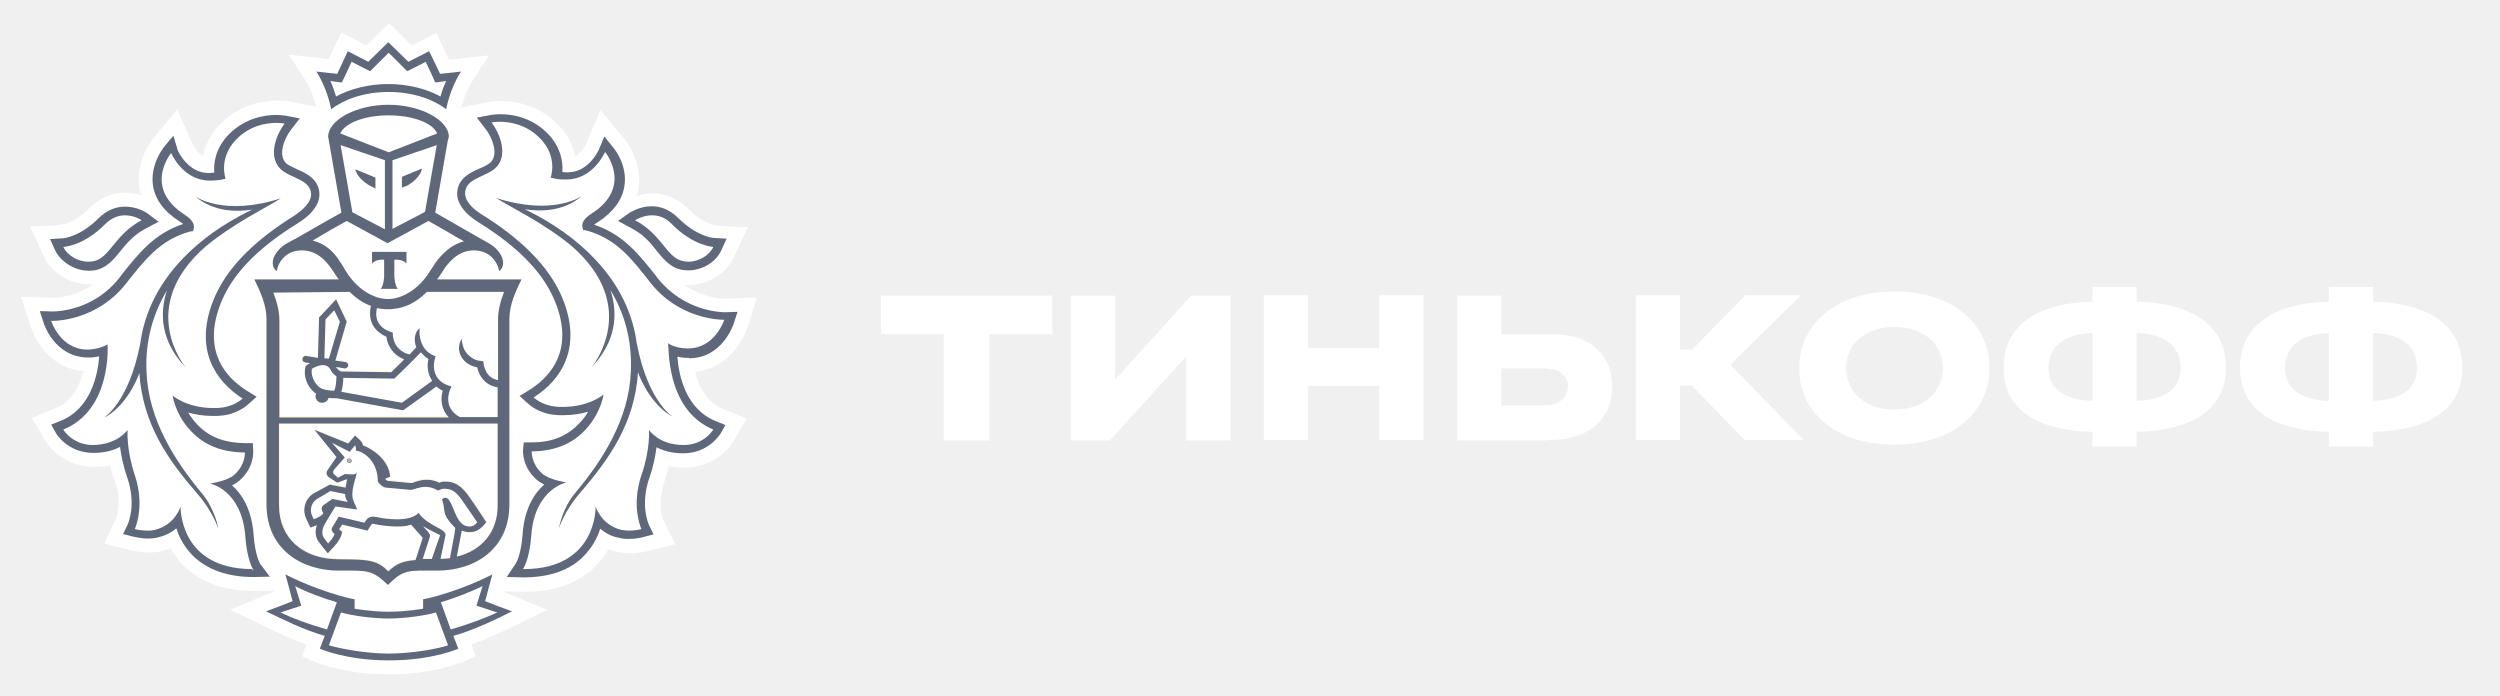
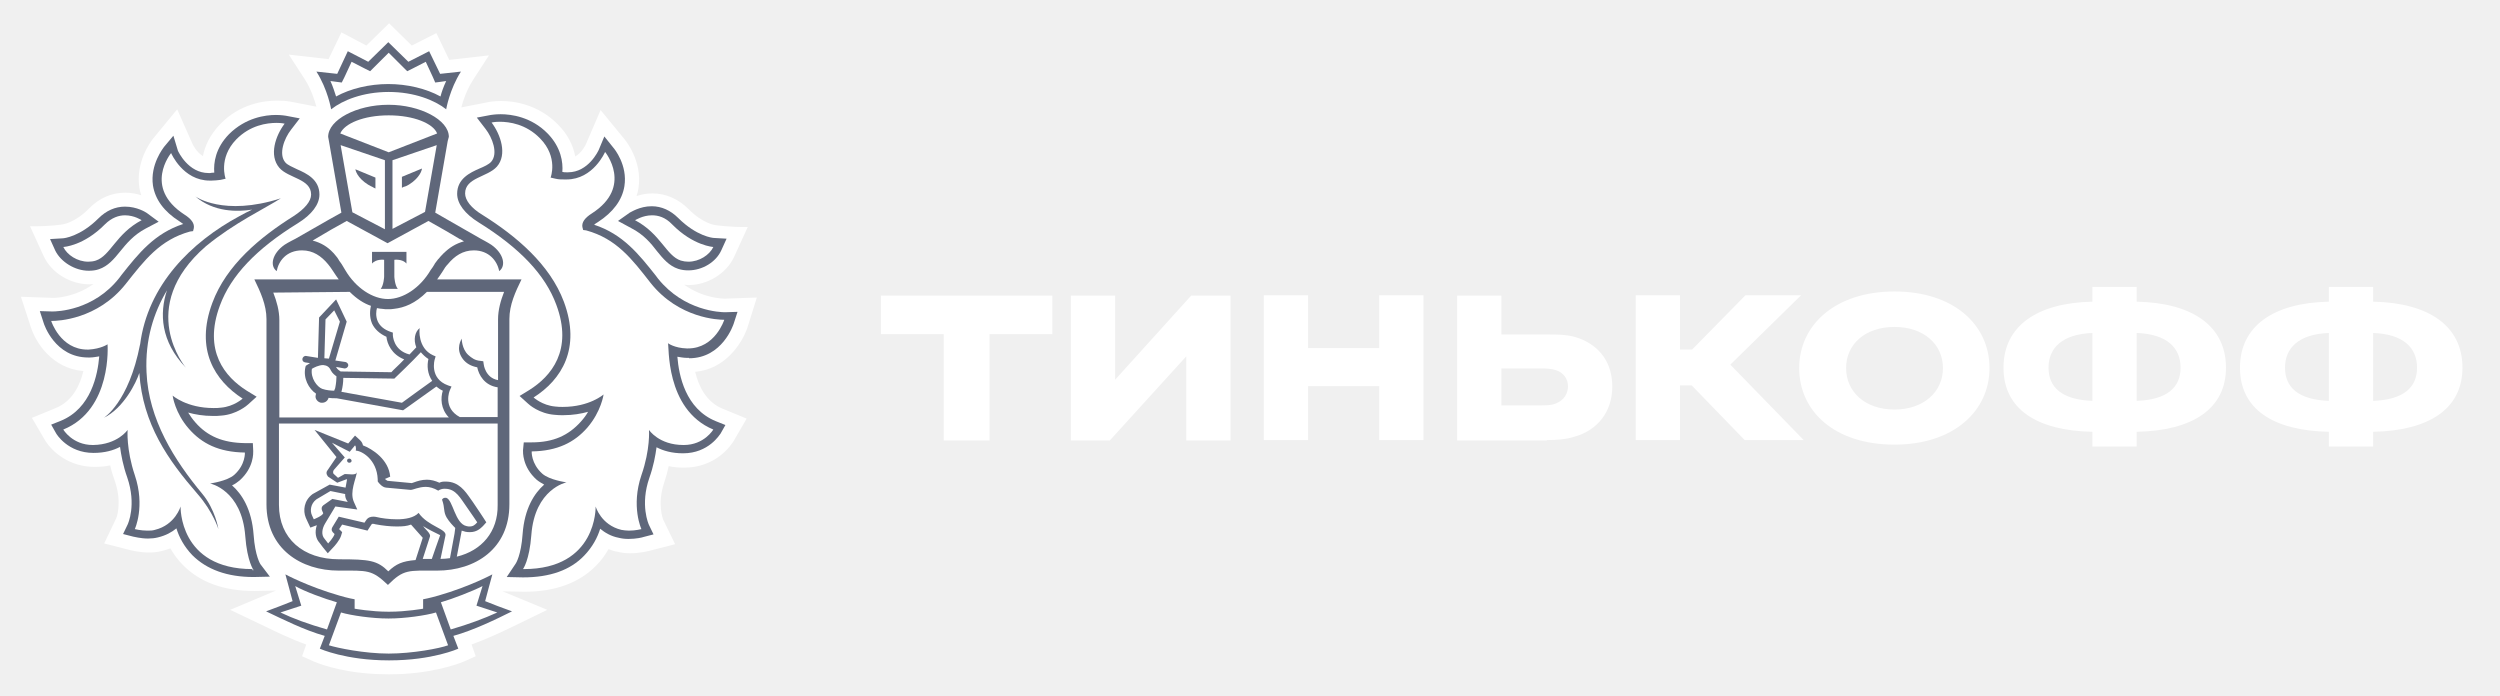
<svg xmlns="http://www.w3.org/2000/svg" width="115" height="32" viewBox="0 0 115 32" fill="none">
  <g clip-path="url(#clip0_3071_1003)">
    <path fill-rule="evenodd" clip-rule="evenodd" d="M34.38 15.074L34.815 13.686L33.353 13.738C33.231 13.738 32.343 13.721 31.473 13.096C31.543 13.096 31.595 13.114 31.665 13.114C32.552 13.114 33.422 12.576 33.771 11.812L34.397 10.441C33.614 10.459 32.9 10.355 32.9 10.355C32.9 10.355 32.326 10.285 31.682 9.626C31.212 9.158 30.638 8.897 30.011 8.897C29.733 8.897 29.489 8.949 29.28 9.019C29.315 8.915 29.35 8.793 29.367 8.672C29.576 7.388 28.723 6.399 28.723 6.399L27.627 5.063L26.948 6.642C26.948 6.642 26.774 7.023 26.461 7.197C26.374 6.729 26.147 6.208 25.66 5.722C24.738 4.785 23.624 4.646 23.049 4.646C22.771 4.646 22.579 4.681 22.545 4.681L21.222 4.941C21.291 4.646 21.465 4.143 21.761 3.675L22.492 2.547L20.665 2.755L20.073 1.523L18.942 2.096L17.898 1.072L16.853 2.096L15.705 1.489L15.113 2.721L13.285 2.512L14.016 3.64C14.312 4.091 14.469 4.612 14.556 4.907L13.303 4.664H13.268C13.198 4.646 13.007 4.629 12.746 4.629C12.154 4.629 11.04 4.768 10.135 5.705C9.648 6.208 9.422 6.729 9.335 7.18C9.039 7.006 8.865 6.642 8.865 6.642L8.151 5.028L7.037 6.382C6.898 6.555 6.236 7.475 6.411 8.637C6.428 8.759 6.463 8.863 6.498 8.984C6.289 8.915 6.045 8.863 5.767 8.863C5.14 8.863 4.566 9.106 4.096 9.591C3.452 10.251 2.877 10.32 2.895 10.32C2.895 10.32 2.303 10.424 1.381 10.407L2.007 11.777C2.355 12.541 3.225 13.079 4.113 13.079C4.183 13.079 4.252 13.062 4.305 13.062C3.434 13.686 2.547 13.703 2.442 13.703L0.963 13.651L1.415 15.039C1.642 15.751 2.39 16.948 3.835 17.069C3.678 17.729 3.33 18.457 2.564 18.77L1.468 19.221L2.077 20.262C2.425 20.817 3.208 21.477 4.357 21.477C4.6 21.477 4.844 21.459 5.07 21.407C5.123 21.667 5.21 21.928 5.297 22.171C5.627 23.16 5.349 23.871 5.331 23.871L4.792 24.999L6.01 25.311C6.028 25.311 6.393 25.415 6.846 25.415C7.054 25.415 7.246 25.398 7.437 25.346C7.577 25.311 7.716 25.276 7.838 25.224C7.994 25.502 8.186 25.762 8.412 25.988C9.195 26.786 10.292 27.185 11.701 27.185L12.694 27.167L10.588 28.052L12.154 28.798C12.728 29.076 13.407 29.406 14.086 29.648L13.895 30.186L14.434 30.429C14.486 30.447 15.513 30.915 17.254 31.002C17.254 31.002 17.671 31.019 17.898 31.019C18.124 31.019 18.541 31.002 18.541 31.002C20.265 30.898 21.291 30.447 21.344 30.429L21.883 30.186L21.692 29.648C22.405 29.388 23.102 29.059 23.641 28.798L25.173 28.052L23.119 27.202L24.128 27.22C25.521 27.22 26.635 26.82 27.418 26.022C27.644 25.797 27.836 25.537 27.992 25.259C28.131 25.311 28.253 25.363 28.41 25.38C28.601 25.432 28.793 25.45 29.002 25.45C29.454 25.45 29.82 25.346 29.837 25.346L31.055 25.033L30.516 23.923C30.498 23.888 30.22 23.194 30.551 22.205C30.638 21.945 30.707 21.702 30.76 21.442C30.986 21.494 31.23 21.511 31.473 21.511C32.918 21.511 33.614 20.505 33.753 20.279L34.345 19.256L33.248 18.805C32.483 18.492 32.135 17.763 31.978 17.104C33.37 16.983 34.136 15.786 34.38 15.074Z" fill="white" />
-     <path fill-rule="evenodd" clip-rule="evenodd" d="M17.878 5.306C16.712 5.306 15.842 5.688 15.65 6.139L17.878 7.006L20.106 6.139C19.915 5.688 19.044 5.306 17.878 5.306Z" fill="white" />
    <path fill-rule="evenodd" clip-rule="evenodd" d="M17.896 28.451H17.844C17.13 28.451 16.156 28.313 15.686 28.174L15.129 29.683C15.494 29.822 16.765 30.065 17.879 30.065C18.975 30.065 20.246 29.805 20.611 29.683L20.054 28.174C19.584 28.313 18.61 28.451 17.896 28.451Z" fill="white" />
    <path fill-rule="evenodd" clip-rule="evenodd" d="M22.178 26.942C21.761 27.185 20.821 27.532 20.264 27.688L20.716 28.937C21.569 28.712 22.265 28.434 22.84 28.156L21.882 27.844L22.178 26.942Z" fill="white" />
    <path fill-rule="evenodd" clip-rule="evenodd" d="M13.579 26.942L13.858 27.844L12.9 28.156C13.475 28.434 14.171 28.712 15.024 28.937L15.476 27.688C14.937 27.532 13.997 27.185 13.579 26.942Z" fill="white" />
    <path fill-rule="evenodd" clip-rule="evenodd" d="M17.88 3.866C18.767 3.866 19.62 4.074 20.282 4.438C20.351 4.23 20.421 3.987 20.543 3.727L20.299 3.762L20.038 3.796L19.933 3.553L19.603 2.842L18.994 3.154L18.75 3.276L18.558 3.085L17.897 2.426L17.236 3.085L17.044 3.276L16.801 3.154L16.192 2.842L15.861 3.553L15.739 3.796L15.46 3.762L15.217 3.727C15.339 3.987 15.408 4.23 15.478 4.438C16.139 4.074 16.992 3.866 17.88 3.866Z" fill="white" />
    <path fill-rule="evenodd" clip-rule="evenodd" d="M31.333 11.986C31.454 12.02 31.559 12.038 31.681 12.038C32.185 12.038 32.655 11.726 32.83 11.361C32.83 11.361 31.907 11.309 30.932 10.32C30.619 10.008 30.288 9.904 30.01 9.904C29.575 9.904 29.244 10.129 29.244 10.129C30.41 10.754 30.654 11.76 31.333 11.986Z" fill="white" />
    <path fill-rule="evenodd" clip-rule="evenodd" d="M4.079 12.055C4.2 12.055 4.305 12.038 4.427 12.003C5.105 11.777 5.349 10.771 6.533 10.147C6.533 10.147 6.202 9.921 5.767 9.921C5.488 9.921 5.158 10.008 4.844 10.337C3.87 11.326 2.947 11.379 2.947 11.379C3.104 11.726 3.591 12.055 4.079 12.055Z" fill="white" />
    <path fill-rule="evenodd" clip-rule="evenodd" d="M31.646 16.081C31.664 16.081 31.681 16.081 31.699 16.081C32.934 16.081 33.369 14.762 33.369 14.762H33.352C33.126 14.762 31.281 14.71 29.976 13.062C29.123 11.986 28.409 11.031 27.017 10.65L26.878 10.632L26.843 10.494C26.808 10.285 26.947 10.077 27.278 9.869C29.192 8.62 27.887 7.041 27.887 7.041C27.887 7.041 27.33 8.307 26.112 8.307C26.077 8.307 26.042 8.307 26.025 8.307C25.885 8.307 25.746 8.29 25.607 8.273L25.381 8.221C25.381 8.221 25.729 7.284 24.893 6.416C24.249 5.757 23.484 5.653 23.031 5.653C22.805 5.653 22.666 5.688 22.666 5.688C23.083 6.243 23.397 7.145 22.909 7.718C22.491 8.203 21.447 8.221 21.447 8.949C21.447 9.262 21.743 9.609 22.248 9.938C23.797 10.91 25.346 12.194 25.99 13.929C26.791 16.081 25.885 17.503 24.598 18.336C24.598 18.336 24.998 18.7 25.59 18.753C25.711 18.77 25.833 18.77 25.938 18.77C27.173 18.77 27.817 18.197 27.817 18.197C27.817 18.197 27.713 18.995 27.069 19.724C26.477 20.401 25.694 20.8 24.511 20.817C24.511 20.817 24.476 21.372 24.998 21.841C25.328 22.136 26.112 22.24 26.112 22.24C26.112 22.24 24.65 22.535 24.493 24.669C24.406 25.831 24.11 26.23 24.11 26.23H24.145C27.539 26.23 27.434 23.35 27.434 23.35C27.434 23.35 27.678 24.201 28.618 24.426C28.74 24.461 28.862 24.461 28.966 24.461C29.262 24.461 29.54 24.391 29.54 24.391C29.54 24.391 29.053 23.35 29.54 21.91C29.941 20.713 29.889 19.828 29.889 19.828C29.889 19.828 30.341 20.505 31.472 20.522H31.49C32.43 20.522 32.847 19.811 32.847 19.811C30.585 18.891 30.811 15.89 30.811 15.89C30.811 15.89 31.072 16.046 31.646 16.081ZM30.968 19.204C30.045 18.753 29.471 17.573 29.332 17.139C29.175 19.498 28.009 21.13 26.651 22.708C25.938 23.524 25.694 24.322 25.694 24.322C25.694 24.322 25.833 23.42 26.442 22.691C27.713 21.181 28.914 19.308 29.001 17.122C29.07 15.612 28.67 14.38 28.061 13.357C28.409 14.415 28.357 15.699 27.191 16.913C27.191 16.913 29.506 14.155 26.268 11.326C24.963 10.251 23.553 9.591 22.805 9.123C25.45 9.973 26.738 9.036 26.738 9.036C25.885 9.765 24.806 9.748 24.128 9.643C24.319 9.73 24.511 9.817 24.702 9.938C26.93 11.136 28.931 13.114 29.279 15.855V15.838C29.819 18.51 30.968 19.204 30.968 19.204Z" fill="white" />
    <path fill-rule="evenodd" clip-rule="evenodd" d="M9.646 22.188C9.646 22.188 10.429 22.084 10.76 21.789C11.282 21.32 11.247 20.765 11.247 20.765C10.064 20.748 9.281 20.349 8.672 19.672C8.028 18.926 7.923 18.145 7.923 18.145C7.923 18.145 8.567 18.718 9.803 18.718C9.907 18.718 10.029 18.718 10.151 18.7C10.743 18.648 11.143 18.284 11.143 18.284C9.855 17.468 8.95 16.028 9.751 13.877C10.395 12.159 11.944 10.858 13.493 9.886C14.015 9.574 14.293 9.21 14.293 8.897C14.293 8.169 13.266 8.151 12.831 7.665C12.344 7.11 12.657 6.191 13.075 5.635C13.075 5.635 12.936 5.601 12.709 5.601C12.257 5.601 11.491 5.705 10.847 6.364C9.994 7.232 10.36 8.169 10.36 8.169L10.134 8.255C9.994 8.29 9.855 8.29 9.716 8.29C9.681 8.29 9.664 8.29 9.629 8.29C8.393 8.29 7.854 7.023 7.854 7.023C7.854 7.023 6.548 8.62 8.463 9.852C8.793 10.06 8.933 10.268 8.898 10.476L8.863 10.615L8.724 10.632C7.331 11.014 6.635 11.951 5.765 13.044C4.46 14.692 2.615 14.744 2.389 14.744H2.371C2.371 14.744 2.789 16.063 4.042 16.063C4.059 16.063 4.077 16.063 4.094 16.063C4.668 16.046 4.964 15.82 4.964 15.82C4.964 15.82 5.191 18.822 2.928 19.759C2.928 19.759 3.346 20.47 4.286 20.47H4.303C5.434 20.47 5.887 19.776 5.887 19.776C5.887 19.776 5.817 20.661 6.235 21.858C6.722 23.298 6.235 24.339 6.235 24.339C6.235 24.339 6.496 24.409 6.809 24.409C6.931 24.409 7.053 24.391 7.157 24.374C8.097 24.148 8.341 23.298 8.341 23.298C8.341 23.298 8.254 26.178 11.648 26.178H11.665C11.665 26.178 11.369 25.779 11.282 24.617C11.108 22.483 9.646 22.188 9.646 22.188ZM9.089 22.708C7.732 21.129 6.566 19.498 6.409 17.139C6.27 17.573 5.695 18.752 4.773 19.203C4.773 19.203 5.922 18.509 6.444 15.82V15.838C6.792 13.096 8.793 11.118 11.021 9.921C11.23 9.817 11.421 9.713 11.595 9.626C10.917 9.73 9.82 9.747 8.985 9.019C8.985 9.019 10.273 9.956 12.918 9.106C12.187 9.574 10.76 10.233 9.472 11.309C6.218 14.137 8.55 16.896 8.55 16.896C7.384 15.681 7.331 14.397 7.679 13.339C7.07 14.345 6.67 15.577 6.74 17.104C6.827 19.273 8.028 21.164 9.298 22.674C9.907 23.402 10.046 24.305 10.046 24.305C10.046 24.305 9.803 23.524 9.089 22.708Z" fill="white" />
    <path fill-rule="evenodd" clip-rule="evenodd" d="M15.373 11.674C15.425 11.726 15.478 11.795 15.53 11.864C15.547 11.882 15.547 11.899 15.565 11.916C15.617 11.986 15.669 12.055 15.704 12.125C15.721 12.142 15.721 12.159 15.739 12.177C15.791 12.263 15.843 12.35 15.895 12.437C16.383 13.27 17.166 13.773 17.862 13.773C18.558 13.773 19.341 13.27 19.829 12.437C19.881 12.35 19.933 12.246 20.003 12.177C20.02 12.159 20.02 12.159 20.02 12.142C20.073 12.073 20.125 12.003 20.177 11.934C20.194 11.916 20.194 11.899 20.212 11.899C20.264 11.83 20.316 11.76 20.386 11.708C20.403 11.691 20.403 11.691 20.421 11.674C20.664 11.413 20.96 11.222 21.36 11.118L21.186 11.014H21.169L20.49 10.615L19.777 10.216L17.897 11.24L15.982 10.199L15.286 10.598L14.59 10.997L14.416 11.101C14.799 11.205 15.095 11.396 15.356 11.656C15.356 11.656 15.356 11.656 15.373 11.674ZM17.114 11.587H18.715V12.125C18.523 11.899 18.158 11.951 18.158 11.951V12.732C18.158 12.732 18.175 13.114 18.315 13.287H17.531C17.671 13.114 17.688 12.732 17.688 12.732V11.951C17.688 11.951 17.323 11.899 17.131 12.125L17.114 11.587Z" fill="white" />
    <path fill-rule="evenodd" clip-rule="evenodd" d="M17.704 10.546V7.371L15.668 6.677L16.207 9.748L17.704 10.546ZM17.269 8.151V8.654L17.165 8.602C17.165 8.602 17.008 8.568 16.765 8.36C16.347 8.03 16.347 7.735 16.347 7.735L17.269 8.151Z" fill="white" />
    <path fill-rule="evenodd" clip-rule="evenodd" d="M19.549 9.748L20.089 6.677L18.053 7.371V10.546L19.549 9.748ZM18.47 8.151L19.393 7.77C19.393 7.77 19.393 8.065 18.958 8.394C18.714 8.585 18.558 8.62 18.558 8.637L18.453 8.689L18.47 8.151Z" fill="white" />
    <path fill-rule="evenodd" clip-rule="evenodd" d="M14.834 17.902C15.025 17.972 15.269 17.989 15.391 17.989C15.391 17.972 15.408 17.954 15.408 17.937C15.425 17.902 15.425 17.868 15.443 17.833C15.478 17.659 15.495 17.451 15.495 17.33C15.408 17.278 15.286 17.191 15.234 17.052C15.165 16.896 15.043 16.826 14.886 16.826C14.677 16.826 14.468 16.948 14.364 17C14.277 17.416 14.607 17.816 14.834 17.902Z" fill="white" />
-     <path fill-rule="evenodd" clip-rule="evenodd" d="M19.34 16.219C18.958 16.636 18.227 17.33 18.174 17.382L18.122 17.434L15.773 17.399C15.773 17.625 15.738 17.833 15.703 17.972C15.703 17.989 15.685 18.024 15.685 18.041L18.47 18.544C18.766 18.336 19.567 17.763 19.863 17.538C19.636 17.208 19.619 16.826 19.671 16.549C19.549 16.427 19.427 16.323 19.34 16.219Z" fill="white" />
    <path fill-rule="evenodd" clip-rule="evenodd" d="M19.654 13.426C19.115 13.964 18.593 14.155 18.14 14.207C18.053 14.224 17.966 14.224 17.879 14.224H17.862C17.775 14.224 17.688 14.224 17.601 14.207C17.514 14.207 17.427 14.189 17.357 14.172C17.322 14.293 17.288 14.536 17.392 14.779C17.496 14.988 17.688 15.161 17.984 15.265L18.088 15.3V15.404C18.088 15.439 18.105 16.115 18.854 16.306C18.976 16.185 19.08 16.063 19.167 15.976C19.011 15.629 19.098 15.265 19.324 15.092C19.306 15.126 19.219 16.011 19.933 16.341L20.055 16.393L20.02 16.514C20.003 16.549 19.776 17.416 20.629 17.729L20.786 17.781L20.716 17.937C20.699 17.972 20.368 18.753 21.169 19.186H22.909V17.798C22.283 17.729 22.021 17.226 21.969 16.879C21.673 16.827 21.465 16.705 21.308 16.514C20.942 16.046 21.256 15.595 21.256 15.577C21.256 15.577 21.256 16.046 21.552 16.323C21.691 16.462 21.865 16.566 22.126 16.584L22.248 16.601L22.265 16.723C22.265 16.757 22.335 17.382 22.927 17.469V14.675C22.927 14.241 23.048 13.808 23.205 13.409L19.654 13.426Z" fill="white" />
    <path fill-rule="evenodd" clip-rule="evenodd" d="M14.972 14.71L14.92 16.48L15.129 16.514L15.633 14.814L15.372 14.276L14.972 14.71Z" fill="white" />
    <path fill-rule="evenodd" clip-rule="evenodd" d="M20.473 22.865C20.49 22.865 20.508 22.865 20.525 22.865C20.838 22.951 20.908 24.062 21.465 24.166C21.517 24.183 21.569 24.183 21.604 24.183C21.761 24.183 21.848 24.114 21.952 23.992C21.952 23.992 21.674 23.559 21.465 23.281C21.186 22.899 20.977 22.448 20.473 22.448C20.455 22.448 20.438 22.448 20.438 22.448C20.264 22.465 20.16 22.535 20.16 22.535C19.951 22.413 19.759 22.361 19.585 22.361C19.272 22.361 19.028 22.5 18.889 22.5L17.758 22.396C17.584 22.379 17.444 22.205 17.392 22.136C17.375 22.119 17.375 22.101 17.375 22.101C17.375 22.067 17.375 22.032 17.375 22.014C17.34 21.095 16.626 20.696 16.365 20.696C16.365 20.696 16.4 20.522 16.33 20.453L16.087 20.748L15.269 20.331L15.861 21.008L15.373 21.563C15.304 21.633 15.321 21.72 15.338 21.754L15.547 21.945L15.826 21.789C15.843 21.771 15.861 21.771 15.895 21.771C15.965 21.771 16.087 21.789 16.191 21.789C16.296 21.789 16.4 21.771 16.418 21.667C16.383 22.014 16.069 22.604 16.278 23.055L16.435 23.402L15.425 23.264L14.956 24.044C14.816 24.305 14.781 24.582 14.921 24.738L15.095 24.964C15.095 24.964 15.338 24.704 15.391 24.53L15.304 24.444C15.234 24.374 15.234 24.305 15.286 24.218L15.582 23.732L16.766 24.01L16.835 23.906C16.922 23.767 17.027 23.732 17.148 23.732C17.201 23.732 17.253 23.732 17.305 23.75C17.531 23.784 17.88 23.854 18.245 23.854C18.645 23.854 19.028 23.784 19.237 23.559C19.672 24.183 20.542 24.287 20.473 24.6L20.247 25.675C20.403 25.675 20.542 25.658 20.682 25.641L20.89 24.513C20.908 24.391 20.943 24.235 20.943 24.235C20.856 24.148 20.664 23.975 20.542 23.75C20.386 23.454 20.473 23.298 20.334 22.934C20.334 22.951 20.386 22.865 20.473 22.865ZM16.052 21.303C16 21.303 15.947 21.251 15.947 21.199C15.947 21.147 16 21.095 16.052 21.112C16.104 21.112 16.156 21.164 16.156 21.216C16.156 21.251 16.122 21.303 16.052 21.303Z" fill="white" />
    <path fill-rule="evenodd" clip-rule="evenodd" d="M14.45 23.888C14.45 23.888 14.833 23.732 14.885 23.611L14.833 23.489C14.798 23.402 14.798 23.316 14.867 23.264L15.285 22.969L15.999 23.107C15.999 23.107 15.877 22.951 15.877 22.743L15.198 22.604L14.554 22.986C14.276 23.194 14.258 23.524 14.345 23.715L14.45 23.888Z" fill="white" />
    <path fill-rule="evenodd" clip-rule="evenodd" d="M19.445 25.71C19.567 25.71 19.706 25.71 19.863 25.71C19.863 25.71 20.229 24.652 20.246 24.617C20.037 24.53 19.619 24.305 19.463 24.2C19.567 24.357 19.828 24.547 19.776 24.686L19.445 25.71Z" fill="white" />
-     <path fill-rule="evenodd" clip-rule="evenodd" d="M22.91 19.464H12.85V23.212C12.85 24.738 13.963 25.71 15.617 25.71C16.992 25.71 17.357 25.762 17.88 26.265C18.228 25.918 18.523 25.779 19.133 25.745L19.15 25.693L19.463 24.721C19.446 24.704 18.924 24.114 18.924 24.114C18.715 24.183 18.541 24.201 18.262 24.201C17.967 24.201 17.636 24.166 17.27 24.096C17.236 24.079 17.201 24.079 17.166 24.079C17.114 24.079 17.114 24.079 17.114 24.096L17.044 24.201L16.922 24.391L16.713 24.339L15.756 24.114L15.617 24.322L15.634 24.339L15.756 24.461L15.704 24.634C15.634 24.86 15.408 25.103 15.338 25.172L15.095 25.432L14.868 25.155L14.712 24.947C14.538 24.756 14.503 24.461 14.59 24.148C14.59 24.148 14.59 24.148 14.573 24.148L14.294 24.253L14.172 23.992L14.085 23.802C13.929 23.472 13.998 22.986 14.399 22.708L15.182 22.275L15.913 22.413C15.93 22.344 15.965 22.084 15.982 22.032C15.965 22.032 15.948 22.032 15.948 22.032L15.53 22.188L15.112 21.91C15.112 21.91 14.956 21.754 15.095 21.598L15.495 21.008L14.486 19.759L16.035 20.383L16.139 20.262L16.348 20.019L16.592 20.245C16.661 20.314 16.696 20.383 16.713 20.47C17.148 20.626 17.897 21.112 17.967 21.91L17.723 21.997C17.775 22.066 17.827 22.084 17.845 22.084L18.959 22.188C18.993 22.188 19.028 22.171 19.063 22.153C19.202 22.101 19.411 22.032 19.655 22.032C19.846 22.032 20.055 22.084 20.229 22.171C20.299 22.153 20.386 22.119 20.473 22.119H20.525C21.117 22.119 21.413 22.552 21.639 22.899C21.674 22.951 21.726 23.021 21.761 23.073C21.97 23.368 22.231 23.784 22.248 23.802L22.37 23.992L22.213 24.166C22.091 24.305 21.917 24.444 21.622 24.444C21.552 24.444 21.5 24.444 21.413 24.426C21.343 24.409 21.291 24.391 21.239 24.374C21.221 24.426 21.221 24.495 21.204 24.565L21.012 25.571C22.178 25.294 22.91 24.426 22.91 23.177V19.464Z" fill="#FEDD2F" />
    <path fill-rule="evenodd" clip-rule="evenodd" d="M22.91 19.464H12.85V23.212C12.85 24.738 13.963 25.71 15.617 25.71C16.992 25.71 17.357 25.762 17.88 26.265C18.228 25.918 18.523 25.779 19.133 25.745L19.15 25.693L19.463 24.721C19.446 24.704 18.924 24.114 18.924 24.114C18.715 24.183 18.541 24.201 18.262 24.201C17.967 24.201 17.636 24.166 17.27 24.096C17.236 24.079 17.201 24.079 17.166 24.079C17.114 24.079 17.114 24.079 17.114 24.096L17.044 24.201L16.922 24.391L16.713 24.339L15.756 24.114L15.617 24.322L15.634 24.339L15.756 24.461L15.704 24.634C15.634 24.86 15.408 25.103 15.338 25.172L15.095 25.432L14.868 25.155L14.712 24.947C14.538 24.756 14.503 24.461 14.59 24.148C14.59 24.148 14.59 24.148 14.573 24.148L14.294 24.253L14.172 23.992L14.085 23.802C13.929 23.472 13.998 22.986 14.399 22.708L15.182 22.275L15.913 22.413C15.93 22.344 15.965 22.084 15.982 22.032C15.965 22.032 15.948 22.032 15.948 22.032L15.53 22.188L15.112 21.91C15.112 21.91 14.956 21.754 15.095 21.598L15.495 21.008L14.486 19.759L16.035 20.383L16.139 20.262L16.348 20.019L16.592 20.245C16.661 20.314 16.696 20.383 16.713 20.47C17.148 20.626 17.897 21.112 17.967 21.91L17.723 21.997C17.775 22.066 17.827 22.084 17.845 22.084L18.959 22.188C18.993 22.188 19.028 22.171 19.063 22.153C19.202 22.101 19.411 22.032 19.655 22.032C19.846 22.032 20.055 22.084 20.229 22.171C20.299 22.153 20.386 22.119 20.473 22.119H20.525C21.117 22.119 21.413 22.552 21.639 22.899C21.674 22.951 21.726 23.021 21.761 23.073C21.97 23.368 22.231 23.784 22.248 23.802L22.37 23.992L22.213 24.166C22.091 24.305 21.917 24.444 21.622 24.444C21.552 24.444 21.5 24.444 21.413 24.426C21.343 24.409 21.291 24.391 21.239 24.374C21.221 24.426 21.221 24.495 21.204 24.565L21.012 25.571C22.178 25.294 22.91 24.426 22.91 23.177V19.464Z" fill="white" />
-     <path fill-rule="evenodd" clip-rule="evenodd" d="M12.851 19.169H20.665C20.282 18.77 20.282 18.267 20.387 17.937C20.265 17.885 20.178 17.816 20.091 17.746C19.778 17.972 18.855 18.648 18.612 18.805L18.559 18.839L15.496 18.284H15.427C15.357 18.284 15.253 18.284 15.131 18.267C15.096 18.405 14.974 18.492 14.835 18.492C14.818 18.492 14.8 18.492 14.783 18.492C14.696 18.475 14.626 18.44 14.591 18.371C14.539 18.301 14.522 18.232 14.539 18.145L14.556 18.076C14.243 17.85 13.947 17.364 14.069 16.844L14.086 16.792L14.139 16.757C14.139 16.757 14.191 16.722 14.278 16.67L14.052 16.636C13.965 16.618 13.912 16.549 13.93 16.462C13.947 16.375 14.017 16.323 14.104 16.341L14.643 16.427L14.696 14.571L15.479 13.738L15.966 14.762L15.444 16.549L15.914 16.618C16.001 16.636 16.053 16.705 16.036 16.792C16.018 16.861 15.966 16.913 15.879 16.913H15.862L15.479 16.844C15.479 16.861 15.496 16.861 15.496 16.879C15.531 16.965 15.636 17.017 15.688 17.052L18.02 17.087C18.124 17 18.368 16.757 18.612 16.497C18.037 16.289 17.828 15.786 17.794 15.456C17.48 15.317 17.254 15.109 17.132 14.849C16.976 14.519 17.028 14.189 17.08 14.033C16.767 13.912 16.436 13.721 16.105 13.391H12.572C12.729 13.79 12.851 14.224 12.851 14.658V19.169Z" fill="#FEDD2F" />
    <path fill-rule="evenodd" clip-rule="evenodd" d="M12.851 19.169H20.665C20.282 18.77 20.282 18.267 20.387 17.937C20.265 17.885 20.178 17.816 20.091 17.746C19.778 17.972 18.855 18.648 18.612 18.805L18.559 18.839L15.496 18.284H15.427C15.357 18.284 15.253 18.284 15.131 18.267C15.096 18.405 14.974 18.492 14.835 18.492C14.818 18.492 14.8 18.492 14.783 18.492C14.696 18.475 14.626 18.44 14.591 18.371C14.539 18.301 14.522 18.232 14.539 18.145L14.556 18.076C14.243 17.85 13.947 17.364 14.069 16.844L14.086 16.792L14.139 16.757C14.139 16.757 14.191 16.722 14.278 16.67L14.052 16.636C13.965 16.618 13.912 16.549 13.93 16.462C13.947 16.375 14.017 16.323 14.104 16.341L14.643 16.427L14.696 14.571L15.479 13.738L15.966 14.762L15.444 16.549L15.914 16.618C16.001 16.636 16.053 16.705 16.036 16.792C16.018 16.861 15.966 16.913 15.879 16.913H15.862L15.479 16.844C15.479 16.861 15.496 16.861 15.496 16.879C15.531 16.965 15.636 17.017 15.688 17.052L18.02 17.087C18.124 17 18.368 16.757 18.612 16.497C18.037 16.289 17.828 15.786 17.794 15.456C17.48 15.317 17.254 15.109 17.132 14.849C16.976 14.519 17.028 14.189 17.08 14.033C16.767 13.912 16.436 13.721 16.105 13.391H12.572C12.729 13.79 12.851 14.224 12.851 14.658V19.169Z" fill="white" />
-     <path fill-rule="evenodd" clip-rule="evenodd" d="M16.069 21.095C16.017 21.095 15.965 21.129 15.965 21.181C15.965 21.233 16 21.286 16.069 21.286C16.122 21.286 16.174 21.251 16.174 21.199C16.174 21.147 16.122 21.095 16.069 21.095Z" fill="black" />
-     <path fill-rule="evenodd" clip-rule="evenodd" d="M16.069 21.095C16.017 21.095 15.965 21.129 15.965 21.181C15.965 21.233 16 21.286 16.069 21.286C16.122 21.286 16.174 21.251 16.174 21.199C16.174 21.147 16.122 21.095 16.069 21.095Z" fill="#B6B6B6" />
+     <path fill-rule="evenodd" clip-rule="evenodd" d="M16.069 21.095C16.017 21.095 15.965 21.129 15.965 21.181C15.965 21.233 16 21.286 16.069 21.286C16.122 21.286 16.174 21.251 16.174 21.199C16.174 21.147 16.122 21.095 16.069 21.095Z" fill="#5F677A" />
    <path fill-rule="evenodd" clip-rule="evenodd" d="M22.892 27.879L22.317 27.653L22.474 27.063L22.648 26.421C22.648 26.421 21.621 26.977 20.177 27.393C19.759 27.515 19.463 27.567 19.463 27.567V28C19.463 28 18.697 28.139 17.914 28.139H17.862C17.079 28.139 16.313 28 16.313 28V27.567C16.313 27.567 16 27.515 15.599 27.393C14.155 26.977 13.128 26.421 13.128 26.421L13.302 27.063L13.459 27.653L12.884 27.879L12.24 28.122C12.971 28.469 13.998 28.989 14.938 29.25L14.712 29.839C14.712 29.839 15.895 30.377 17.879 30.377H17.914C19.898 30.377 21.082 29.839 21.082 29.839L20.855 29.25C21.795 28.989 22.822 28.486 23.553 28.122L22.892 27.879ZM12.902 28.174L13.859 27.861L13.58 26.959C13.998 27.202 14.938 27.549 15.495 27.705L15.042 28.955C14.19 28.712 13.476 28.451 12.902 28.174ZM17.879 30.065C16.765 30.065 15.512 29.805 15.129 29.683L15.686 28.174C16.156 28.313 17.131 28.451 17.845 28.451H17.897C18.61 28.451 19.585 28.313 20.055 28.174L20.612 29.683C20.246 29.822 18.976 30.065 17.879 30.065ZM20.734 28.955L20.281 27.705C20.821 27.549 21.761 27.185 22.196 26.959L21.917 27.861L22.875 28.174C22.265 28.451 21.569 28.712 20.734 28.955Z" fill="#5F677A" />
    <path fill-rule="evenodd" clip-rule="evenodd" d="M17.879 4.23C19.062 4.23 20.002 4.612 20.524 5.028C20.524 5.028 20.681 4.109 21.203 3.293L20.246 3.397L19.741 2.356L18.784 2.842L17.862 1.94L16.939 2.842L15.999 2.356L15.512 3.397L14.555 3.293C15.077 4.109 15.233 5.028 15.233 5.028C15.756 4.612 16.695 4.23 17.879 4.23ZM15.46 3.762L15.721 3.796L15.843 3.553L16.173 2.842L16.782 3.154L17.026 3.276L17.218 3.085L17.879 2.426L18.54 3.085L18.732 3.276L18.976 3.154L19.585 2.842L19.915 3.553L20.02 3.796L20.281 3.762L20.524 3.727C20.403 3.987 20.316 4.23 20.263 4.438C19.602 4.074 18.732 3.866 17.862 3.866C16.991 3.866 16.121 4.074 15.46 4.438C15.39 4.23 15.32 3.987 15.199 3.727L15.46 3.762Z" fill="#5F677A" />
    <path fill-rule="evenodd" clip-rule="evenodd" d="M31.698 16.48C33.23 16.48 33.735 14.935 33.752 14.883L33.926 14.345L33.352 14.363C33.143 14.363 31.472 14.311 30.271 12.819L30.167 12.68C29.384 11.691 28.652 10.771 27.33 10.338C27.365 10.303 27.417 10.268 27.504 10.216C28.2 9.765 28.618 9.21 28.722 8.568C28.879 7.596 28.252 6.833 28.217 6.798L27.8 6.277L27.539 6.902C27.521 6.937 27.069 7.926 26.129 7.926H26.059C25.99 7.926 25.937 7.926 25.868 7.908C25.903 7.475 25.816 6.781 25.189 6.139C24.441 5.375 23.518 5.254 23.031 5.254C22.77 5.254 22.596 5.288 22.578 5.288L21.934 5.41L22.335 5.93C22.648 6.33 22.926 7.058 22.596 7.44C22.491 7.561 22.265 7.665 22.056 7.752C21.621 7.943 21.029 8.221 21.029 8.915C21.029 9.366 21.377 9.834 22.021 10.233C23.919 11.413 25.085 12.645 25.589 14.016C26.372 16.115 25.346 17.312 24.354 17.937L23.901 18.215L24.284 18.562C24.336 18.614 24.806 19.03 25.52 19.082C25.659 19.099 25.781 19.099 25.903 19.099C26.355 19.099 26.738 19.03 27.051 18.943C26.964 19.099 26.86 19.238 26.721 19.394C26.146 20.036 25.45 20.349 24.458 20.349H24.093L24.058 20.713C24.058 20.782 24.023 21.477 24.684 22.066C24.789 22.153 24.91 22.223 25.032 22.292C24.58 22.691 24.127 23.385 24.04 24.565C23.971 25.554 23.727 25.918 23.727 25.918L23.309 26.543L24.058 26.56C25.293 26.56 26.233 26.23 26.877 25.554C27.26 25.155 27.486 24.721 27.608 24.322C27.817 24.495 28.096 24.669 28.461 24.738C28.6 24.773 28.739 24.791 28.914 24.791C29.262 24.791 29.558 24.721 29.592 24.704L30.062 24.582L29.853 24.148C29.836 24.114 29.436 23.229 29.871 21.98C30.062 21.442 30.149 20.956 30.201 20.574C30.497 20.73 30.898 20.852 31.42 20.852C32.603 20.852 33.108 19.984 33.143 19.95L33.369 19.551L32.934 19.377C31.524 18.805 31.228 17.26 31.159 16.41C31.281 16.427 31.437 16.462 31.594 16.462H31.698V16.48ZM32.812 19.759C32.812 19.759 32.395 20.47 31.455 20.47H31.437C30.306 20.47 29.853 19.776 29.853 19.776C29.853 19.776 29.923 20.661 29.505 21.858C29.018 23.298 29.505 24.339 29.505 24.339C29.505 24.339 29.244 24.409 28.931 24.409C28.809 24.409 28.687 24.391 28.583 24.374C27.643 24.148 27.399 23.298 27.399 23.298C27.399 23.298 27.486 26.178 24.093 26.178H24.058C24.058 26.178 24.354 25.779 24.441 24.617C24.597 22.483 26.059 22.188 26.059 22.188C26.059 22.188 25.276 22.084 24.945 21.789C24.423 21.32 24.458 20.765 24.458 20.765C25.642 20.748 26.425 20.349 27.017 19.672C27.66 18.926 27.765 18.145 27.765 18.145C27.765 18.145 27.121 18.718 25.885 18.718C25.781 18.718 25.659 18.718 25.537 18.7C24.945 18.648 24.545 18.284 24.545 18.284C25.833 17.468 26.738 16.028 25.937 13.877C25.293 12.159 23.744 10.858 22.195 9.886C21.673 9.574 21.395 9.21 21.395 8.897C21.395 8.169 22.422 8.151 22.857 7.665C23.344 7.11 23.031 6.191 22.613 5.636C22.613 5.636 22.752 5.601 22.979 5.601C23.431 5.601 24.197 5.705 24.841 6.364C25.694 7.232 25.328 8.169 25.328 8.169L25.555 8.221C25.694 8.255 25.833 8.255 25.972 8.255C26.007 8.255 26.042 8.255 26.059 8.255C27.295 8.255 27.834 6.989 27.834 6.989C27.834 6.989 29.14 8.585 27.225 9.817C26.895 10.025 26.755 10.233 26.79 10.442L26.825 10.58L26.964 10.598C28.357 10.979 29.07 11.916 29.923 13.009C31.228 14.658 33.073 14.71 33.3 14.71H33.317C33.317 14.71 32.899 16.028 31.646 16.028C31.629 16.028 31.611 16.028 31.594 16.028C31.02 16.011 30.724 15.786 30.724 15.786C30.793 15.838 30.567 18.822 32.812 19.759Z" fill="#5F677A" />
    <path fill-rule="evenodd" clip-rule="evenodd" d="M29.037 10.494C29.611 10.789 29.942 11.188 30.22 11.552C30.499 11.899 30.777 12.229 31.195 12.367C31.352 12.419 31.508 12.437 31.665 12.437C32.309 12.437 32.935 12.055 33.179 11.517L33.423 10.979L32.831 10.945C32.796 10.945 32.048 10.875 31.195 10.025C30.847 9.678 30.429 9.487 29.977 9.487C29.42 9.487 29.02 9.765 28.967 9.782L28.428 10.164L29.037 10.494ZM29.994 9.904C30.273 9.904 30.603 9.99 30.917 10.32C31.891 11.309 32.814 11.361 32.814 11.361C32.64 11.726 32.17 12.038 31.665 12.038C31.543 12.038 31.439 12.021 31.317 11.986C30.638 11.76 30.395 10.754 29.211 10.129C29.228 10.129 29.559 9.904 29.994 9.904Z" fill="#5F677A" />
-     <path fill-rule="evenodd" clip-rule="evenodd" d="M29.297 15.82V15.838C28.949 13.096 26.947 11.136 24.719 9.921C24.511 9.817 24.319 9.713 24.145 9.626C24.824 9.73 25.92 9.748 26.756 9.019C26.756 9.019 25.468 9.956 22.822 9.106C23.553 9.574 24.98 10.233 26.286 11.309C29.54 14.137 27.208 16.896 27.208 16.896C28.374 15.681 28.427 14.398 28.078 13.339C28.688 14.345 29.088 15.577 29.018 17.104C28.931 19.273 27.73 21.164 26.46 22.674C25.851 23.402 25.711 24.305 25.711 24.305C25.711 24.305 25.955 23.506 26.669 22.691C28.026 21.112 29.192 19.481 29.349 17.122C29.488 17.555 30.063 18.735 30.985 19.186C30.968 19.203 29.819 18.509 29.297 15.82Z" fill="#5F677A" />
    <path fill-rule="evenodd" clip-rule="evenodd" d="M11.979 25.953C11.979 25.953 11.735 25.588 11.666 24.6C11.579 23.42 11.126 22.726 10.674 22.327C10.795 22.275 10.917 22.188 11.022 22.101C11.683 21.511 11.648 20.834 11.648 20.748L11.631 20.383H11.248C10.256 20.366 9.542 20.071 8.985 19.429C8.846 19.273 8.742 19.117 8.655 18.978C8.968 19.065 9.351 19.134 9.803 19.134C9.925 19.134 10.047 19.134 10.186 19.117C10.882 19.065 11.37 18.648 11.422 18.596L11.805 18.249L11.352 17.972C10.36 17.347 9.333 16.15 10.117 14.05C10.621 12.68 11.787 11.448 13.702 10.268C14.346 9.869 14.694 9.401 14.694 8.949C14.694 8.255 14.102 7.978 13.667 7.787C13.458 7.683 13.232 7.596 13.128 7.475C12.797 7.093 13.075 6.364 13.389 5.965L13.789 5.445L13.145 5.323C13.128 5.323 12.954 5.288 12.693 5.288C12.205 5.288 11.3 5.41 10.534 6.173C9.908 6.815 9.821 7.492 9.856 7.943C9.786 7.943 9.734 7.943 9.664 7.96H9.594C8.655 7.96 8.202 6.971 8.185 6.937L7.976 6.243L7.541 6.763C7.523 6.798 6.897 7.561 7.036 8.533C7.14 9.175 7.541 9.73 8.254 10.181C8.324 10.233 8.376 10.268 8.428 10.303C7.106 10.736 6.375 11.656 5.591 12.645L5.487 12.784C4.303 14.293 2.615 14.328 2.406 14.328L1.832 14.311L2.006 14.849C2.023 14.918 2.528 16.445 4.06 16.445H4.129C4.286 16.445 4.443 16.41 4.565 16.393C4.495 17.226 4.199 18.787 2.789 19.36L2.354 19.533L2.58 19.932C2.598 19.967 3.12 20.834 4.303 20.834C4.826 20.834 5.226 20.713 5.522 20.557C5.574 20.939 5.661 21.424 5.853 21.962C6.288 23.229 5.887 24.096 5.87 24.131L5.661 24.565L6.131 24.686C6.166 24.686 6.462 24.773 6.81 24.773C6.966 24.773 7.123 24.756 7.262 24.721C7.628 24.634 7.906 24.478 8.115 24.305C8.237 24.704 8.463 25.137 8.846 25.537C9.507 26.196 10.447 26.543 11.666 26.543L12.414 26.526L11.979 25.953ZM11.613 26.178C8.22 26.178 8.307 23.298 8.307 23.298C8.307 23.298 8.063 24.148 7.123 24.374C7.019 24.409 6.897 24.409 6.775 24.409C6.479 24.409 6.201 24.339 6.201 24.339C6.201 24.339 6.688 23.298 6.201 21.858C5.8 20.661 5.87 19.776 5.87 19.776C5.87 19.776 5.417 20.453 4.286 20.47H4.269C3.329 20.47 2.911 19.759 2.911 19.759C5.174 18.839 4.947 15.838 4.947 15.838C4.947 15.838 4.652 16.046 4.077 16.081C4.06 16.081 4.042 16.081 4.025 16.081C2.772 16.081 2.354 14.762 2.354 14.762H2.406C2.633 14.762 4.478 14.71 5.783 13.062C6.636 11.986 7.349 11.031 8.742 10.65L8.881 10.632L8.916 10.494C8.951 10.285 8.811 10.077 8.481 9.869C6.566 8.62 7.871 7.041 7.871 7.041C7.871 7.041 8.411 8.307 9.647 8.307C9.682 8.307 9.699 8.307 9.734 8.307C9.873 8.307 10.012 8.29 10.151 8.273L10.378 8.221C10.378 8.221 10.03 7.284 10.865 6.416C11.509 5.757 12.275 5.653 12.727 5.653C12.954 5.653 13.093 5.688 13.093 5.688C12.675 6.243 12.362 7.145 12.849 7.718C13.267 8.203 14.311 8.221 14.311 8.949C14.311 9.262 14.015 9.609 13.511 9.938C11.961 10.91 10.412 12.194 9.769 13.929C8.968 16.081 9.873 17.503 11.161 18.336C11.161 18.336 10.761 18.7 10.169 18.752C10.047 18.77 9.943 18.77 9.821 18.77C8.585 18.77 7.941 18.197 7.941 18.197C7.941 18.197 8.045 18.995 8.689 19.724C9.281 20.401 10.064 20.8 11.265 20.817C11.265 20.817 11.3 21.372 10.778 21.841C10.447 22.136 9.664 22.24 9.664 22.24C9.664 22.24 11.126 22.535 11.283 24.669C11.37 25.831 11.666 26.23 11.666 26.23H11.613V26.178Z" fill="#5F677A" />
    <path fill-rule="evenodd" clip-rule="evenodd" d="M4.078 12.454C4.235 12.454 4.409 12.437 4.548 12.385C4.966 12.246 5.244 11.916 5.523 11.569C5.818 11.205 6.149 10.806 6.706 10.511L7.298 10.199L6.758 9.8C6.706 9.765 6.306 9.505 5.749 9.505C5.296 9.505 4.879 9.695 4.531 10.043C3.678 10.893 2.929 10.962 2.894 10.962L2.303 10.997L2.546 11.535C2.807 12.055 3.451 12.454 4.078 12.454ZM4.826 10.32C5.14 10.008 5.47 9.904 5.749 9.904C6.184 9.904 6.515 10.129 6.515 10.129C5.331 10.754 5.087 11.76 4.409 11.986C4.304 12.021 4.182 12.038 4.061 12.038C3.556 12.038 3.086 11.726 2.912 11.361C2.929 11.361 3.852 11.309 4.826 10.32Z" fill="#5F677A" />
    <path fill-rule="evenodd" clip-rule="evenodd" d="M6.74 17.122C6.671 15.612 7.071 14.38 7.68 13.356C7.332 14.415 7.384 15.699 8.55 16.913C8.55 16.913 6.218 14.155 9.473 11.326C10.778 10.251 12.188 9.591 12.919 9.123C10.273 9.973 8.985 9.036 8.985 9.036C9.838 9.765 10.917 9.748 11.596 9.643C11.405 9.73 11.213 9.834 11.022 9.938C8.794 11.136 6.792 13.114 6.444 15.855V15.838C5.922 18.527 4.773 19.221 4.773 19.221C5.696 18.77 6.27 17.59 6.409 17.156C6.566 19.516 7.732 21.164 9.09 22.726C9.803 23.541 10.047 24.339 10.047 24.339C10.047 24.339 9.908 23.437 9.299 22.708C8.028 21.181 6.827 19.29 6.74 17.122Z" fill="#5F677A" />
    <path fill-rule="evenodd" clip-rule="evenodd" d="M17.113 11.587V12.124C17.305 11.899 17.67 11.951 17.67 11.951V12.732C17.67 12.732 17.653 13.114 17.514 13.287H18.297C18.158 13.114 18.14 12.732 18.14 12.732V11.951C18.14 11.951 18.506 11.899 18.697 12.124V11.587H17.113Z" fill="#5F677A" />
    <path fill-rule="evenodd" clip-rule="evenodd" d="M16.765 8.377C17.009 8.568 17.166 8.602 17.166 8.62L17.27 8.672V8.169L16.348 7.787C16.348 7.752 16.348 8.047 16.765 8.377Z" fill="#5F677A" />
    <path fill-rule="evenodd" clip-rule="evenodd" d="M18.976 8.377C19.393 8.047 19.411 7.752 19.411 7.752L18.488 8.134V8.637L18.593 8.585C18.575 8.602 18.732 8.568 18.976 8.377Z" fill="#5F677A" />
    <path fill-rule="evenodd" clip-rule="evenodd" d="M20.647 6.295C20.647 5.514 19.324 4.82 17.88 4.82H17.862C16.4 4.82 15.095 5.514 15.095 6.295L15.13 6.486L15.704 9.782L15.113 10.112L13.598 10.979C13.598 10.979 13.25 11.153 13.094 11.257C12.519 11.656 12.397 12.229 12.728 12.472C12.815 12.003 13.181 11.517 13.894 11.517C14.399 11.517 14.782 11.777 15.095 12.159C15.182 12.263 15.252 12.367 15.321 12.472C15.408 12.61 15.495 12.732 15.582 12.853H11.701C11.98 13.426 12.258 14.033 12.258 14.675V23.194C12.258 25.259 13.859 26.248 15.582 26.248C16.923 26.248 17.097 26.196 17.845 26.907C18.576 26.178 18.767 26.248 20.108 26.248C21.848 26.248 23.432 25.259 23.432 23.194V14.675C23.432 14.016 23.71 13.426 23.989 12.853H20.108C20.195 12.732 20.282 12.61 20.369 12.472C20.438 12.35 20.508 12.246 20.595 12.159C20.908 11.777 21.291 11.517 21.796 11.517C22.492 11.517 22.875 12.003 22.962 12.472C23.293 12.229 23.171 11.656 22.596 11.257C22.44 11.153 22.109 10.979 22.109 10.979L20.595 10.112L20.021 9.782L20.595 6.486L20.647 6.295ZM15.669 6.676L17.706 7.37V10.546L16.209 9.765L15.669 6.676ZM16.087 13.426C16.418 13.755 16.748 13.964 17.062 14.068C17.027 14.224 16.975 14.554 17.114 14.883C17.236 15.143 17.462 15.352 17.775 15.491C17.81 15.82 18.019 16.306 18.593 16.532C18.35 16.792 18.089 17.017 18.002 17.122L15.669 17.087C15.617 17.052 15.53 17 15.478 16.913C15.478 16.896 15.461 16.896 15.461 16.878L15.844 16.948C15.861 16.948 15.861 16.948 15.861 16.948C15.931 16.948 16 16.896 16.017 16.826C16.035 16.74 15.965 16.67 15.896 16.653L15.426 16.584L15.948 14.796L15.461 13.773L14.677 14.606L14.625 16.462L14.086 16.375C13.999 16.358 13.929 16.427 13.912 16.497C13.894 16.584 13.946 16.653 14.033 16.67L14.26 16.705C14.173 16.757 14.12 16.792 14.12 16.792L14.068 16.826L14.051 16.878C13.929 17.399 14.207 17.885 14.538 18.11L14.521 18.18C14.503 18.267 14.521 18.336 14.573 18.405C14.625 18.475 14.695 18.509 14.764 18.527C14.782 18.527 14.799 18.527 14.817 18.527C14.956 18.527 15.078 18.44 15.113 18.301C15.234 18.319 15.339 18.319 15.408 18.319H15.478L18.541 18.874L18.593 18.839C18.837 18.666 19.777 17.989 20.073 17.781C20.16 17.85 20.247 17.92 20.369 17.972C20.264 18.301 20.264 18.805 20.647 19.203H12.85V14.727C12.85 14.293 12.728 13.86 12.571 13.46L16.087 13.426ZM19.881 17.52C19.568 17.746 18.767 18.319 18.489 18.527L15.704 18.024C15.704 18.006 15.722 17.972 15.722 17.954C15.756 17.816 15.791 17.607 15.791 17.382L18.141 17.416L18.193 17.364C18.228 17.33 18.976 16.618 19.359 16.202C19.446 16.306 19.568 16.427 19.707 16.514C19.638 16.809 19.655 17.191 19.881 17.52ZM15.217 17.035C15.287 17.174 15.408 17.26 15.478 17.312C15.478 17.434 15.461 17.642 15.426 17.816C15.426 17.85 15.408 17.885 15.391 17.92C15.391 17.937 15.373 17.954 15.373 17.972C15.252 17.972 15.008 17.954 14.817 17.885C14.59 17.798 14.277 17.399 14.347 16.965C14.434 16.913 14.66 16.792 14.869 16.792C15.043 16.809 15.147 16.878 15.217 17.035ZM14.921 16.48L14.973 14.692L15.373 14.276L15.635 14.796L15.13 16.497L14.921 16.48ZM19.864 25.71C19.707 25.71 19.568 25.71 19.446 25.71L19.777 24.686C19.829 24.547 19.568 24.357 19.464 24.201C19.62 24.305 20.055 24.53 20.247 24.617C20.229 24.652 19.864 25.71 19.864 25.71ZM20.908 24.547L20.699 25.675C20.56 25.693 20.421 25.71 20.264 25.71L20.491 24.634C20.56 24.322 19.69 24.218 19.255 23.593C19.046 23.819 18.646 23.888 18.263 23.888C17.897 23.888 17.532 23.836 17.323 23.784C17.271 23.767 17.218 23.767 17.166 23.767C17.044 23.767 16.923 23.801 16.835 23.94L16.766 24.044L15.582 23.767L15.287 24.253C15.252 24.322 15.234 24.391 15.304 24.478L15.391 24.565C15.339 24.738 15.095 24.999 15.095 24.999L14.921 24.773C14.782 24.617 14.799 24.339 14.956 24.079L15.426 23.298L16.435 23.437L16.279 23.09C16.07 22.622 16.383 22.032 16.418 21.702C16.4 21.806 16.313 21.823 16.192 21.823C16.087 21.823 15.983 21.806 15.896 21.806C15.861 21.806 15.844 21.806 15.826 21.823L15.548 21.98L15.339 21.789C15.321 21.754 15.304 21.667 15.373 21.598L15.861 21.043L15.269 20.366L16.087 20.782L16.331 20.487C16.4 20.557 16.366 20.73 16.366 20.73C16.627 20.73 17.34 21.129 17.375 22.049C17.375 22.084 17.375 22.101 17.375 22.136C17.375 22.136 17.375 22.153 17.392 22.17C17.445 22.24 17.584 22.413 17.758 22.431L18.889 22.535C19.011 22.535 19.255 22.396 19.585 22.396C19.759 22.396 19.951 22.448 20.16 22.57C20.16 22.57 20.264 22.483 20.438 22.483C20.456 22.483 20.473 22.483 20.473 22.483C20.978 22.483 21.187 22.934 21.465 23.316C21.674 23.61 21.953 24.027 21.953 24.027C21.848 24.148 21.761 24.218 21.604 24.218C21.57 24.218 21.517 24.218 21.465 24.201C20.926 24.096 20.839 22.986 20.525 22.899C20.508 22.899 20.491 22.899 20.473 22.899C20.369 22.899 20.334 22.986 20.334 22.986C20.473 23.368 20.386 23.524 20.543 23.801C20.665 24.01 20.856 24.201 20.943 24.287C20.943 24.253 20.926 24.426 20.908 24.547ZM14.817 23.489L14.869 23.61C14.834 23.732 14.434 23.888 14.434 23.888L14.347 23.697C14.26 23.506 14.277 23.177 14.556 22.969L15.2 22.587L15.878 22.726C15.861 22.934 16 23.09 16 23.09L15.287 22.951L14.869 23.246C14.782 23.316 14.782 23.402 14.817 23.489ZM21.013 25.606L21.204 24.599C21.221 24.547 21.221 24.478 21.239 24.409C21.291 24.426 21.343 24.443 21.413 24.461C21.483 24.478 21.552 24.478 21.622 24.478C21.918 24.478 22.092 24.322 22.214 24.201L22.37 24.027L22.248 23.836C22.231 23.819 21.97 23.402 21.761 23.107C21.726 23.055 21.674 22.986 21.639 22.934C21.395 22.587 21.1 22.153 20.508 22.153H20.456C20.351 22.153 20.282 22.17 20.212 22.205C20.021 22.118 19.829 22.066 19.638 22.066C19.394 22.066 19.185 22.136 19.046 22.188C19.011 22.205 18.976 22.205 18.942 22.223L17.828 22.118C17.81 22.118 17.775 22.084 17.706 22.032L17.949 21.927C17.88 21.129 17.114 20.644 16.696 20.487C16.679 20.401 16.644 20.331 16.575 20.262L16.331 20.036L16.122 20.279L16.017 20.401L14.469 19.776L15.478 21.025L15.078 21.615C14.938 21.771 15.095 21.927 15.095 21.927L15.513 22.205L15.931 22.049C15.948 22.049 15.965 22.049 15.965 22.049C15.948 22.118 15.913 22.361 15.896 22.431L15.165 22.292L14.382 22.726C13.981 23.021 13.929 23.489 14.068 23.819L14.155 24.01L14.277 24.27L14.556 24.166C14.556 24.166 14.556 24.166 14.573 24.166C14.469 24.478 14.521 24.773 14.695 24.964L14.851 25.172L15.078 25.45L15.321 25.189C15.391 25.12 15.617 24.86 15.687 24.652L15.739 24.478L15.617 24.357L15.6 24.339L15.739 24.131L16.696 24.357L16.905 24.409L17.027 24.218L17.097 24.114C17.114 24.096 17.114 24.096 17.149 24.096C17.184 24.096 17.218 24.096 17.253 24.114C17.619 24.183 17.949 24.218 18.245 24.218C18.541 24.218 18.715 24.201 18.907 24.131C18.907 24.131 19.429 24.721 19.446 24.738L19.133 25.71L19.116 25.762C18.506 25.814 18.228 25.936 17.862 26.282C17.358 25.779 16.992 25.727 15.6 25.727C13.946 25.727 12.832 24.773 12.832 23.229V19.481H22.892V23.229C22.91 24.461 22.161 25.328 21.013 25.606ZM23.188 13.426C23.032 13.825 22.91 14.259 22.91 14.692V17.486C22.318 17.382 22.248 16.757 22.248 16.74L22.231 16.618L22.109 16.601C21.848 16.584 21.691 16.462 21.535 16.323C21.239 16.046 21.239 15.577 21.239 15.577C21.239 15.595 20.926 16.028 21.291 16.514C21.448 16.722 21.674 16.844 21.953 16.896C22.022 17.243 22.283 17.729 22.892 17.816V19.186H21.152C20.351 18.752 20.682 17.972 20.699 17.937L20.769 17.781L20.612 17.729C19.742 17.416 19.986 16.549 20.003 16.514L20.038 16.393L19.916 16.341C19.203 16.011 19.29 15.126 19.307 15.091C19.081 15.265 19.011 15.629 19.15 15.976C19.063 16.063 18.959 16.184 18.837 16.306C18.089 16.115 18.071 15.438 18.071 15.404V15.3L17.967 15.265C17.671 15.161 17.48 15.005 17.375 14.779C17.271 14.536 17.305 14.293 17.34 14.172C17.427 14.189 17.514 14.207 17.584 14.207C17.671 14.224 17.758 14.224 17.845 14.224H17.862C17.949 14.224 18.037 14.224 18.123 14.207C18.593 14.155 19.098 13.964 19.638 13.426H23.188ZM20.473 10.598L21.152 10.997H21.169L21.343 11.101C20.96 11.205 20.665 11.396 20.404 11.656C20.386 11.656 20.386 11.673 20.369 11.691C20.317 11.743 20.247 11.812 20.195 11.882C20.177 11.899 20.177 11.916 20.16 11.916C20.108 11.986 20.055 12.055 20.003 12.124C20.003 12.142 19.986 12.142 19.986 12.159C19.934 12.246 19.881 12.333 19.812 12.419C19.324 13.252 18.541 13.755 17.845 13.755C17.149 13.755 16.366 13.252 15.878 12.419C15.826 12.333 15.774 12.246 15.722 12.159C15.704 12.142 15.704 12.124 15.687 12.107C15.635 12.038 15.582 11.968 15.548 11.899C15.53 11.882 15.53 11.864 15.513 11.847C15.461 11.777 15.408 11.725 15.356 11.656C15.339 11.639 15.339 11.639 15.321 11.621C15.078 11.361 14.782 11.17 14.382 11.066L14.556 10.962L15.234 10.563L15.948 10.164L17.828 11.188L19.707 10.164L20.473 10.598ZM19.551 9.747L18.054 10.528V7.37L20.09 6.676L19.551 9.747ZM17.88 7.006L15.652 6.139C15.844 5.687 16.714 5.306 17.88 5.306C19.046 5.306 19.934 5.687 20.108 6.139L17.88 7.006Z" fill="#5F677A" />
    <path fill-rule="evenodd" clip-rule="evenodd" d="M45.517 20.244V15.369H48.406V13.599H40.522V15.369H43.411V20.262H45.517V20.244ZM51.295 17.468V13.599H49.259V20.262H51.051L54.567 16.393V20.262H56.603V13.599H54.793L51.295 17.468ZM63.443 17.763V20.244H65.48V13.582H63.443V16.011H60.171V13.582H58.135V20.244H60.171V17.763H63.443ZM71.154 20.244C71.624 20.244 72.041 20.21 72.424 20.088C73.486 19.793 74.165 18.943 74.165 17.781C74.165 16.67 73.573 15.907 72.633 15.56C72.18 15.386 71.658 15.386 71.154 15.386H69.065V13.599H67.029V20.262H71.154V20.244ZM70.805 16.948C71.084 16.948 71.345 16.948 71.589 17.035C71.919 17.139 72.128 17.434 72.128 17.763C72.128 18.11 71.937 18.405 71.606 18.544C71.38 18.648 71.154 18.648 70.805 18.648H69.065V16.948H70.805ZM77.82 17.729L80.256 20.244H82.971L79.595 16.774L82.85 13.582H80.291L77.837 16.08H77.28V13.582H75.244V20.244H77.28V17.729H77.82ZM87.148 13.408C84.416 13.408 82.763 14.953 82.763 16.931C82.763 18.926 84.398 20.453 87.148 20.453C89.864 20.453 91.517 18.909 91.517 16.931C91.517 14.935 89.864 13.408 87.148 13.408ZM87.148 18.839C85.791 18.839 84.921 18.024 84.921 16.931C84.921 15.838 85.791 15.039 87.148 15.039C88.489 15.039 89.376 15.838 89.376 16.931C89.376 18.024 88.489 18.839 87.148 18.839ZM98.287 13.2H96.251V13.877C93.693 13.929 92.161 15.005 92.161 16.913C92.161 18.822 93.693 19.811 96.251 19.863V20.54H98.287V19.863C100.863 19.811 102.395 18.804 102.395 16.913C102.395 15.005 100.863 13.929 98.287 13.877V13.2ZM96.251 18.44C94.841 18.388 94.232 17.815 94.232 16.913C94.232 16.011 94.859 15.369 96.251 15.317V18.44ZM98.287 15.317C99.697 15.369 100.306 16.011 100.306 16.913C100.306 17.815 99.697 18.388 98.287 18.44V15.317ZM109.165 13.2H107.129V13.877C104.57 13.929 103.039 15.005 103.039 16.913C103.039 18.822 104.57 19.811 107.129 19.863V20.54H109.165V19.863C111.741 19.811 113.273 18.804 113.273 16.913C113.273 15.005 111.741 13.929 109.165 13.877V13.2ZM107.129 18.44C105.719 18.388 105.11 17.815 105.11 16.913C105.11 16.011 105.737 15.369 107.129 15.317V18.44ZM109.165 15.317C110.575 15.369 111.184 16.011 111.184 16.913C111.184 17.815 110.575 18.388 109.165 18.44V15.317Z" fill="white" />
  </g>
  <defs>
    <clipPath id="clip0_3071_1003">
      <rect width="114" height="31" fill="white" transform="translate(0.599609 0.5)" />
    </clipPath>
  </defs>
</svg>
